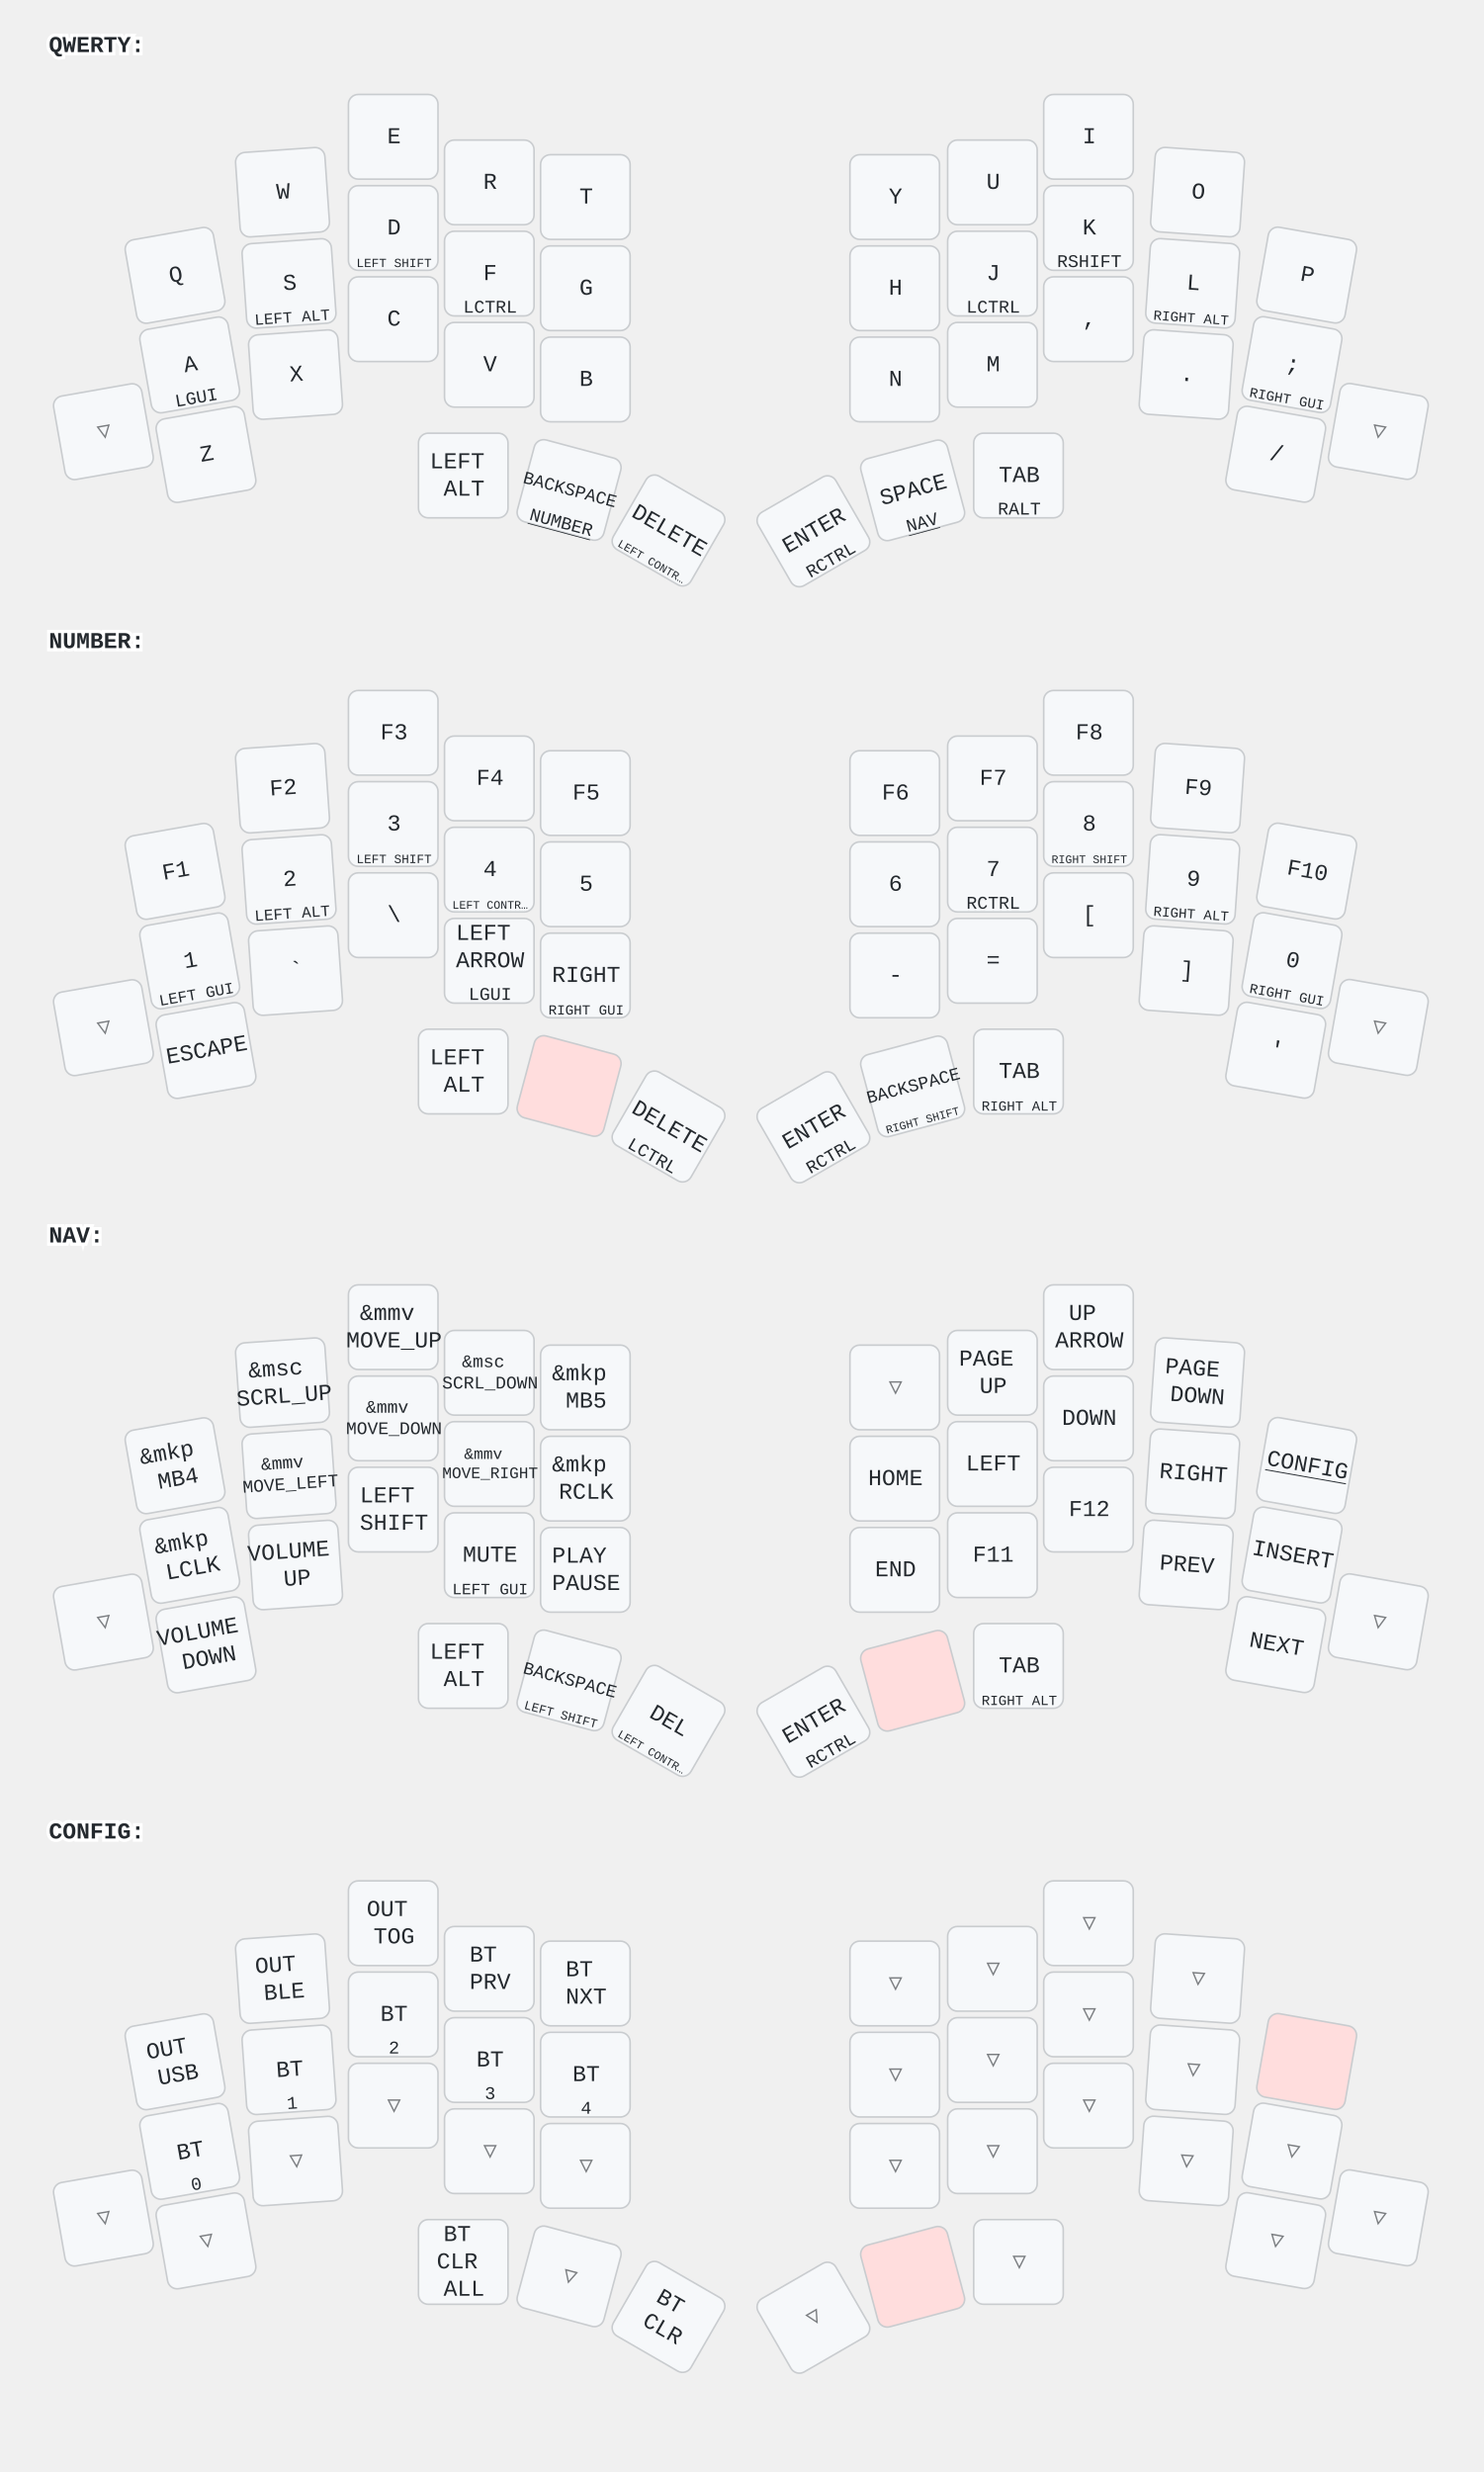
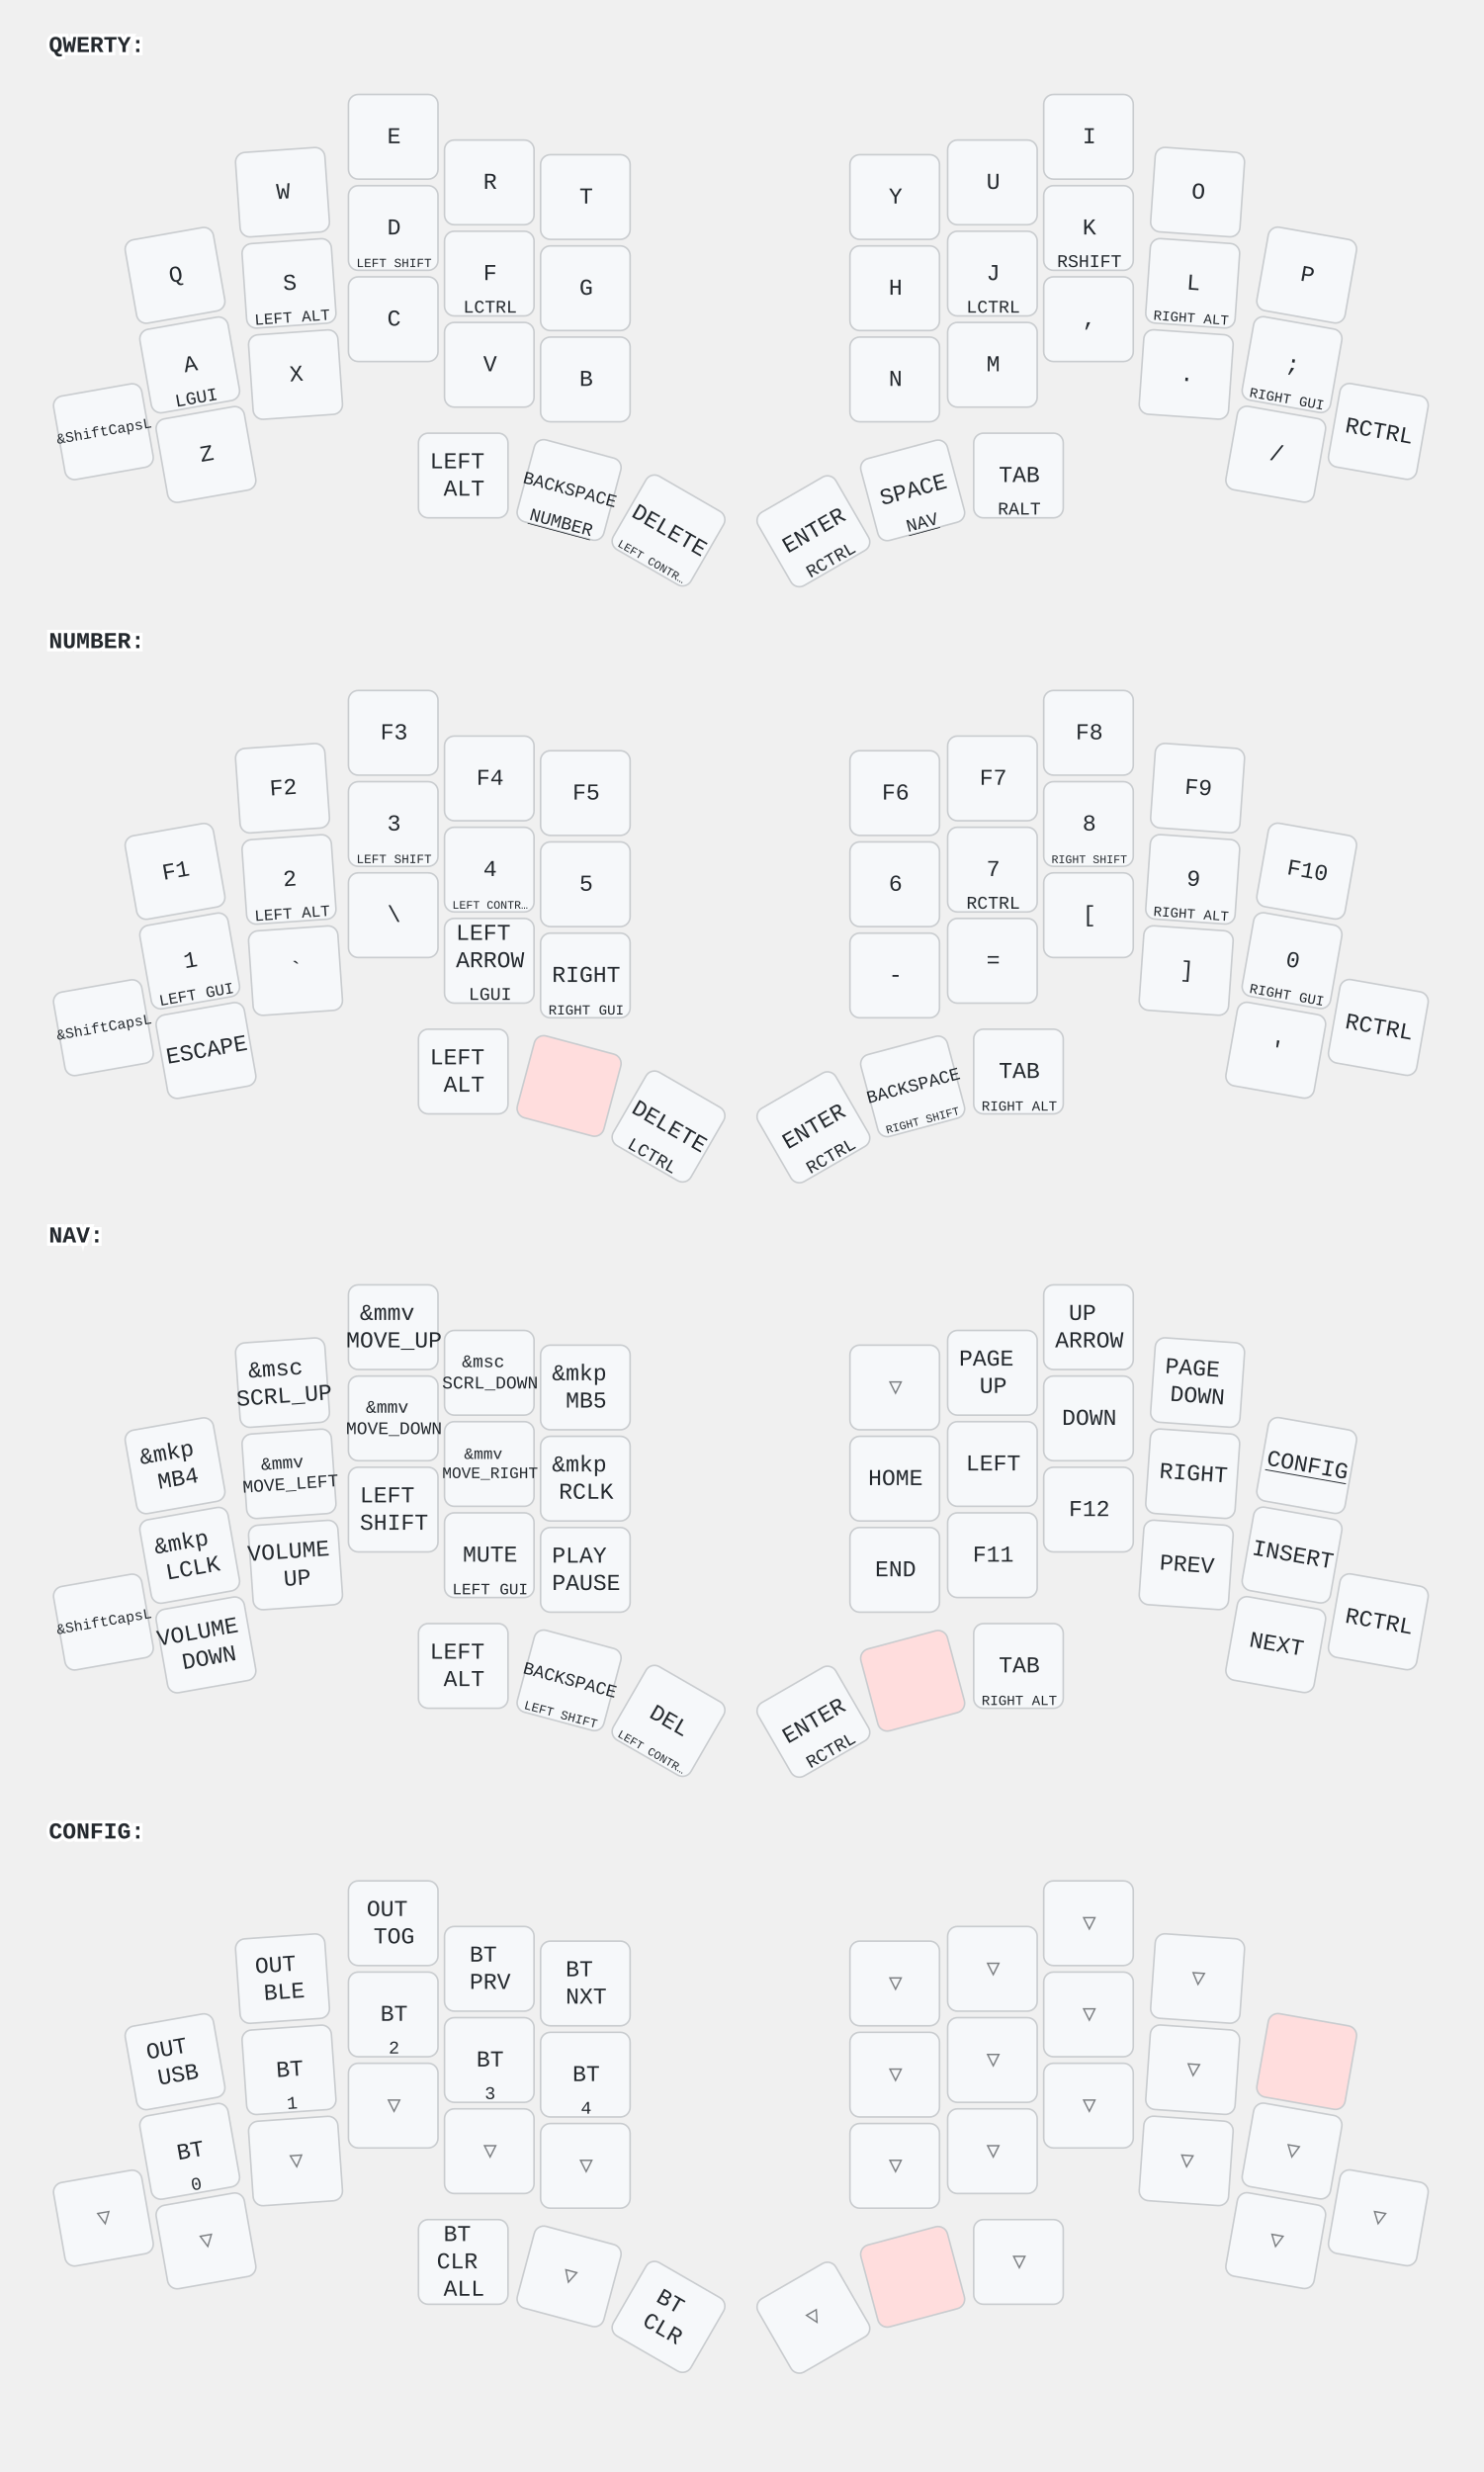
<svg xmlns="http://www.w3.org/2000/svg" width="911" height="1518" viewBox="0 0 911 1518" class="keymap">
  <style>/* inherit to force styles through use tags */
svg path {
    fill: inherit;
}

/* font and background color specifications */
svg.keymap {
    font-family: SFMono-Regular,Consolas,Liberation Mono,Menlo,monospace;
    font-size: 14px;
    font-kerning: normal;
    text-rendering: optimizeLegibility;
    fill: #24292e;
}

/* default key styling */
rect.key {
    fill: #f6f8fa;
}

rect.key, rect.combo {
    stroke: #c9cccf;
    stroke-width: 1;
}

/* default key side styling, only used is draw_key_sides is set */
rect.side {
    filter: brightness(90%);
}

/* color accent for combo boxes */
rect.combo, rect.combo-separate {
    fill: #cdf;
}

/* color accent for held keys */
rect.held, rect.combo.held {
    fill: #fdd;
}

/* color accent for ghost (optional) keys */
rect.ghost, rect.combo.ghost {
    stroke-dasharray: 4, 4;
    stroke-width: 2;
}

text {
    text-anchor: middle;
    dominant-baseline: middle;
}

/* styling for layer labels */
text.label {
    font-weight: bold;
    text-anchor: start;
    stroke: white;
    stroke-width: 4;
    paint-order: stroke;
}

/* styling for optional footer */
text.footer {
    text-anchor: end;
    dominant-baseline: auto;
    stroke: white;
    stroke-width: 4;
    paint-order: stroke;
}

/* styling for combo tap, and key non-tap label text */
text.combo, text.hold, text.shifted, text.left, text.right {
    font-size: 11px;
}

text.hold {
    text-anchor: middle;
    dominant-baseline: auto;
}

text.shifted {
    text-anchor: middle;
    dominant-baseline: hanging;
}

text.left {
    text-anchor: start;
}

text.right {
    text-anchor: end;
}

text.layer-activator {
    text-decoration: underline;
}

/* styling for hold/shifted label text in combo box */
text.combo.hold, text.combo.shifted, text.combo.left, text.combo.right {
    font-size: 8px;
}

/* lighter symbol for transparent keys */
text.trans {
    fill: #7b7e81;
}

/* styling for combo dendrons */
path.combo {
    stroke-width: 1;
    stroke: gray;
    fill: none;
}

/* Start Tabler Icons Cleanup */
/* cannot use height/width with glyphs */
.icon-tabler &gt; path {
    fill: inherit;
    stroke: inherit;
    stroke-width: 2;
}
/* hide tabler's default box */
.icon-tabler &gt; path[stroke="none"][fill="none"] {
    visibility: hidden;
}
/* End Tabler Icons Cleanup */
</style>
  <g transform="translate(30, 0)" class="layer-QWERTY">
    <text x="0" y="28" class="label" id="QWERTY">QWERTY:</text>
    <g transform="translate(0, 56)">
      <g transform="translate(78, 113) rotate(-10.0)" class="key keypos-0">
        <rect rx="6" ry="6" x="-28" y="-26" width="55" height="52" class="key" />
        <text x="0" y="0" class="key tap">Q</text>
      </g>
      <g transform="translate(144, 62) rotate(-4.0)" class="key keypos-1">
        <rect rx="6" ry="6" x="-28" y="-26" width="55" height="52" class="key" />
        <text x="0" y="0" class="key tap">W</text>
      </g>
      <g transform="translate(212, 28)" class="key keypos-2">
        <rect rx="6" ry="6" x="-28" y="-26" width="55" height="52" class="key" />
        <text x="0" y="0" class="key tap">E</text>
      </g>
      <g transform="translate(271, 56)" class="key keypos-3">
        <rect rx="6" ry="6" x="-28" y="-26" width="55" height="52" class="key" />
        <text x="0" y="0" class="key tap">R</text>
      </g>
      <g transform="translate(330, 65)" class="key keypos-4">
        <rect rx="6" ry="6" x="-28" y="-26" width="55" height="52" class="key" />
        <text x="0" y="0" class="key tap">T</text>
      </g>
      <g transform="translate(520, 65)" class="key keypos-5">
        <rect rx="6" ry="6" x="-28" y="-26" width="55" height="52" class="key" />
        <text x="0" y="0" class="key tap">Y</text>
      </g>
      <g transform="translate(580, 56)" class="key keypos-6">
        <rect rx="6" ry="6" x="-28" y="-26" width="55" height="52" class="key" />
        <text x="0" y="0" class="key tap">U</text>
      </g>
      <g transform="translate(639, 28)" class="key keypos-7">
        <rect rx="6" ry="6" x="-28" y="-26" width="55" height="52" class="key" />
        <text x="0" y="0" class="key tap">I</text>
      </g>
      <g transform="translate(706, 62) rotate(4.0)" class="key keypos-8">
        <rect rx="6" ry="6" x="-28" y="-26" width="55" height="52" class="key" />
        <text x="0" y="0" class="key tap">O</text>
      </g>
      <g transform="translate(773, 113) rotate(10.0)" class="key keypos-9">
        <rect rx="6" ry="6" x="-28" y="-26" width="55" height="52" class="key" />
        <text x="0" y="0" class="key tap">P</text>
      </g>
      <g transform="translate(87, 168) rotate(-10.0)" class="key keypos-10">
        <rect rx="6" ry="6" x="-28" y="-26" width="55" height="52" class="key" />
        <text x="0" y="0" class="key tap">A</text>
        <text x="0" y="24" class="key hold">LGUI</text>
      </g>
      <g transform="translate(148, 118) rotate(-4.0)" class="key keypos-11">
        <rect rx="6" ry="6" x="-28" y="-26" width="55" height="52" class="key" />
        <text x="0" y="0" class="key tap">S</text>
        <text x="0" y="24" class="key hold">
          <tspan style="font-size: 88%">LEFT ALT</tspan>
        </text>
      </g>
      <g transform="translate(212, 84)" class="key keypos-12">
        <rect rx="6" ry="6" x="-28" y="-26" width="55" height="52" class="key" />
        <text x="0" y="0" class="key tap">D</text>
        <text x="0" y="24" class="key hold">
          <tspan style="font-size: 70%">LEFT SHIFT</tspan>
        </text>
      </g>
      <g transform="translate(271, 112)" class="key keypos-13">
        <rect rx="6" ry="6" x="-28" y="-26" width="55" height="52" class="key" />
        <text x="0" y="0" class="key tap">F</text>
        <text x="0" y="24" class="key hold">LCTRL</text>
      </g>
      <g transform="translate(330, 121)" class="key keypos-14">
        <rect rx="6" ry="6" x="-28" y="-26" width="55" height="52" class="key" />
        <text x="0" y="0" class="key tap">G</text>
      </g>
      <g transform="translate(520, 121)" class="key keypos-15">
        <rect rx="6" ry="6" x="-28" y="-26" width="55" height="52" class="key" />
        <text x="0" y="0" class="key tap">H</text>
      </g>
      <g transform="translate(580, 112)" class="key keypos-16">
        <rect rx="6" ry="6" x="-28" y="-26" width="55" height="52" class="key" />
        <text x="0" y="0" class="key tap">J</text>
        <text x="0" y="24" class="key hold">LCTRL</text>
      </g>
      <g transform="translate(639, 84)" class="key keypos-17">
        <rect rx="6" ry="6" x="-28" y="-26" width="55" height="52" class="key" />
        <text x="0" y="0" class="key tap">K</text>
        <text x="0" y="24" class="key hold">RSHIFT</text>
      </g>
      <g transform="translate(703, 118) rotate(4.0)" class="key keypos-18">
        <rect rx="6" ry="6" x="-28" y="-26" width="55" height="52" class="key" />
        <text x="0" y="0" class="key tap">L</text>
        <text x="0" y="24" class="key hold">
          <tspan style="font-size: 78%">RIGHT ALT</tspan>
        </text>
      </g>
      <g transform="translate(764, 168) rotate(10.0)" class="key keypos-19">
        <rect rx="6" ry="6" x="-28" y="-26" width="55" height="52" class="key" />
        <text x="0" y="0" class="key tap">;</text>
        <text x="0" y="24" class="key hold">
          <tspan style="font-size: 78%">RIGHT GUI</tspan>
        </text>
      </g>
-       <g transform="translate(34, 209) rotate(-10.0)" class="key trans keypos-20">
-         <rect rx="6" ry="6" x="-28" y="-26" width="55" height="52" class="key trans" />
-         <text x="0" y="0" class="key trans tap">▽</text>
+       <g transform="translate(34, 209) rotate(-10.0)" class="key keypos-20">
+         <rect rx="6" ry="6" x="-28" y="-26" width="55" height="52" class="key" />
+         <text x="0" y="0" class="key tap">
+           <tspan style="font-size: 64%">&amp;ShiftCapsL</tspan>
+         </text>
      </g>
      <g transform="translate(97, 223) rotate(-10.0)" class="key keypos-21">
        <rect rx="6" ry="6" x="-28" y="-26" width="55" height="52" class="key" />
        <text x="0" y="0" class="key tap">Z</text>
      </g>
      <g transform="translate(152, 174) rotate(-4.0)" class="key keypos-22">
        <rect rx="6" ry="6" x="-28" y="-26" width="55" height="52" class="key" />
        <text x="0" y="0" class="key tap">X</text>
      </g>
      <g transform="translate(212, 140)" class="key keypos-23">
        <rect rx="6" ry="6" x="-28" y="-26" width="55" height="52" class="key" />
        <text x="0" y="0" class="key tap">C</text>
      </g>
      <g transform="translate(271, 168)" class="key keypos-24">
        <rect rx="6" ry="6" x="-28" y="-26" width="55" height="52" class="key" />
        <text x="0" y="0" class="key tap">V</text>
      </g>
      <g transform="translate(330, 177)" class="key keypos-25">
        <rect rx="6" ry="6" x="-28" y="-26" width="55" height="52" class="key" />
        <text x="0" y="0" class="key tap">B</text>
      </g>
      <g transform="translate(520, 177)" class="key keypos-26">
        <rect rx="6" ry="6" x="-28" y="-26" width="55" height="52" class="key" />
        <text x="0" y="0" class="key tap">N</text>
      </g>
      <g transform="translate(580, 168)" class="key keypos-27">
        <rect rx="6" ry="6" x="-28" y="-26" width="55" height="52" class="key" />
        <text x="0" y="0" class="key tap">M</text>
      </g>
      <g transform="translate(639, 140)" class="key keypos-28">
        <rect rx="6" ry="6" x="-28" y="-26" width="55" height="52" class="key" />
        <text x="0" y="0" class="key tap">,</text>
      </g>
      <g transform="translate(699, 174) rotate(4.0)" class="key keypos-29">
        <rect rx="6" ry="6" x="-28" y="-26" width="55" height="52" class="key" />
        <text x="0" y="0" class="key tap">.</text>
      </g>
      <g transform="translate(754, 223) rotate(10.0)" class="key keypos-30">
        <rect rx="6" ry="6" x="-28" y="-26" width="55" height="52" class="key" />
        <text x="0" y="0" class="key tap">/</text>
      </g>
-       <g transform="translate(817, 209) rotate(10.0)" class="key trans keypos-31">
-         <rect rx="6" ry="6" x="-28" y="-26" width="55" height="52" class="key trans" />
-         <text x="0" y="0" class="key trans tap">▽</text>
+       <g transform="translate(817, 209) rotate(10.0)" class="key keypos-31">
+         <rect rx="6" ry="6" x="-28" y="-26" width="55" height="52" class="key" />
+         <text x="0" y="0" class="key tap">RCTRL</text>
      </g>
      <g transform="translate(255, 236)" class="key keypos-32">
        <rect rx="6" ry="6" x="-28" y="-26" width="55" height="52" class="key" />
        <text x="0" y="0" class="key tap">
          <tspan x="0" dy="-0.6em">LEFT</tspan>
          <tspan x="0" dy="1.2em">ALT</tspan>
        </text>
      </g>
      <g transform="translate(320, 245) rotate(15.0)" class="key keypos-33">
        <rect rx="6" ry="6" x="-28" y="-26" width="55" height="52" class="key" />
        <text x="0" y="0" class="key tap">
          <tspan style="font-size: 78%">BACKSPACE</tspan>
        </text>
        <a href="#NUMBER">
          <text x="0" y="24" class="key hold layer-activator">NUMBER</text>
        </a>
      </g>
      <g transform="translate(381, 270) rotate(30.0)" class="key keypos-34">
        <rect rx="6" ry="6" x="-28" y="-26" width="55" height="52" class="key" />
        <text x="0" y="0" class="key tap">DELETE</text>
        <text x="0" y="24" class="key hold">
          <tspan style="font-size: 64%">LEFT CONTR…</tspan>
        </text>
      </g>
      <g transform="translate(470, 270) rotate(-30.0)" class="key keypos-35">
        <rect rx="6" ry="6" x="-28" y="-26" width="55" height="52" class="key" />
        <text x="0" y="0" class="key tap">ENTER</text>
        <text x="0" y="24" class="key hold">RCTRL</text>
      </g>
      <g transform="translate(531, 245) rotate(-15.0)" class="key keypos-36">
        <rect rx="6" ry="6" x="-28" y="-26" width="55" height="52" class="key" />
        <text x="0" y="0" class="key tap">SPACE</text>
        <a href="#NAV">
          <text x="0" y="24" class="key hold layer-activator">NAV</text>
        </a>
      </g>
      <g transform="translate(596, 236)" class="key keypos-37">
        <rect rx="6" ry="6" x="-28" y="-26" width="55" height="52" class="key" />
        <text x="0" y="0" class="key tap">TAB</text>
        <text x="0" y="24" class="key hold">RALT</text>
      </g>
    </g>
  </g>
  <g transform="translate(30, 366)" class="layer-NUMBER">
    <text x="0" y="28" class="label" id="NUMBER">NUMBER:</text>
    <g transform="translate(0, 56)">
      <g transform="translate(78, 113) rotate(-10.0)" class="key keypos-0">
        <rect rx="6" ry="6" x="-28" y="-26" width="55" height="52" class="key" />
        <text x="0" y="0" class="key tap">F1</text>
      </g>
      <g transform="translate(144, 62) rotate(-4.0)" class="key keypos-1">
        <rect rx="6" ry="6" x="-28" y="-26" width="55" height="52" class="key" />
        <text x="0" y="0" class="key tap">F2</text>
      </g>
      <g transform="translate(212, 28)" class="key keypos-2">
        <rect rx="6" ry="6" x="-28" y="-26" width="55" height="52" class="key" />
        <text x="0" y="0" class="key tap">F3</text>
      </g>
      <g transform="translate(271, 56)" class="key keypos-3">
        <rect rx="6" ry="6" x="-28" y="-26" width="55" height="52" class="key" />
        <text x="0" y="0" class="key tap">F4</text>
      </g>
      <g transform="translate(330, 65)" class="key keypos-4">
        <rect rx="6" ry="6" x="-28" y="-26" width="55" height="52" class="key" />
        <text x="0" y="0" class="key tap">F5</text>
      </g>
      <g transform="translate(520, 65)" class="key keypos-5">
        <rect rx="6" ry="6" x="-28" y="-26" width="55" height="52" class="key" />
        <text x="0" y="0" class="key tap">F6</text>
      </g>
      <g transform="translate(580, 56)" class="key keypos-6">
        <rect rx="6" ry="6" x="-28" y="-26" width="55" height="52" class="key" />
        <text x="0" y="0" class="key tap">F7</text>
      </g>
      <g transform="translate(639, 28)" class="key keypos-7">
        <rect rx="6" ry="6" x="-28" y="-26" width="55" height="52" class="key" />
        <text x="0" y="0" class="key tap">F8</text>
      </g>
      <g transform="translate(706, 62) rotate(4.0)" class="key keypos-8">
        <rect rx="6" ry="6" x="-28" y="-26" width="55" height="52" class="key" />
        <text x="0" y="0" class="key tap">F9</text>
      </g>
      <g transform="translate(773, 113) rotate(10.0)" class="key keypos-9">
        <rect rx="6" ry="6" x="-28" y="-26" width="55" height="52" class="key" />
        <text x="0" y="0" class="key tap">F10</text>
      </g>
      <g transform="translate(87, 168) rotate(-10.0)" class="key keypos-10">
        <rect rx="6" ry="6" x="-28" y="-26" width="55" height="52" class="key" />
        <text x="0" y="0" class="key tap">1</text>
        <text x="0" y="24" class="key hold">
          <tspan style="font-size: 88%">LEFT GUI</tspan>
        </text>
      </g>
      <g transform="translate(148, 118) rotate(-4.0)" class="key keypos-11">
        <rect rx="6" ry="6" x="-28" y="-26" width="55" height="52" class="key" />
        <text x="0" y="0" class="key tap">2</text>
        <text x="0" y="24" class="key hold">
          <tspan style="font-size: 88%">LEFT ALT</tspan>
        </text>
      </g>
      <g transform="translate(212, 84)" class="key keypos-12">
        <rect rx="6" ry="6" x="-28" y="-26" width="55" height="52" class="key" />
        <text x="0" y="0" class="key tap">3</text>
        <text x="0" y="24" class="key hold">
          <tspan style="font-size: 70%">LEFT SHIFT</tspan>
        </text>
      </g>
      <g transform="translate(271, 112)" class="key keypos-13">
        <rect rx="6" ry="6" x="-28" y="-26" width="55" height="52" class="key" />
        <text x="0" y="0" class="key tap">4</text>
        <text x="0" y="24" class="key hold">
          <tspan style="font-size: 64%">LEFT CONTR…</tspan>
        </text>
      </g>
      <g transform="translate(330, 121)" class="key keypos-14">
        <rect rx="6" ry="6" x="-28" y="-26" width="55" height="52" class="key" />
        <text x="0" y="0" class="key tap">5</text>
      </g>
      <g transform="translate(520, 121)" class="key keypos-15">
        <rect rx="6" ry="6" x="-28" y="-26" width="55" height="52" class="key" />
        <text x="0" y="0" class="key tap">6</text>
      </g>
      <g transform="translate(580, 112)" class="key keypos-16">
        <rect rx="6" ry="6" x="-28" y="-26" width="55" height="52" class="key" />
        <text x="0" y="0" class="key tap">7</text>
        <text x="0" y="24" class="key hold">RCTRL</text>
      </g>
      <g transform="translate(639, 84)" class="key keypos-17">
        <rect rx="6" ry="6" x="-28" y="-26" width="55" height="52" class="key" />
        <text x="0" y="0" class="key tap">8</text>
        <text x="0" y="24" class="key hold">
          <tspan style="font-size: 64%">RIGHT SHIFT</tspan>
        </text>
      </g>
      <g transform="translate(703, 118) rotate(4.0)" class="key keypos-18">
        <rect rx="6" ry="6" x="-28" y="-26" width="55" height="52" class="key" />
        <text x="0" y="0" class="key tap">9</text>
        <text x="0" y="24" class="key hold">
          <tspan style="font-size: 78%">RIGHT ALT</tspan>
        </text>
      </g>
      <g transform="translate(764, 168) rotate(10.0)" class="key keypos-19">
        <rect rx="6" ry="6" x="-28" y="-26" width="55" height="52" class="key" />
        <text x="0" y="0" class="key tap">0</text>
        <text x="0" y="24" class="key hold">
          <tspan style="font-size: 78%">RIGHT GUI</tspan>
        </text>
      </g>
-       <g transform="translate(34, 209) rotate(-10.0)" class="key trans keypos-20">
-         <rect rx="6" ry="6" x="-28" y="-26" width="55" height="52" class="key trans" />
-         <text x="0" y="0" class="key trans tap">▽</text>
+       <g transform="translate(34, 209) rotate(-10.0)" class="key keypos-20">
+         <rect rx="6" ry="6" x="-28" y="-26" width="55" height="52" class="key" />
+         <text x="0" y="0" class="key tap">
+           <tspan style="font-size: 64%">&amp;ShiftCapsL</tspan>
+         </text>
      </g>
      <g transform="translate(97, 223) rotate(-10.0)" class="key keypos-21">
        <rect rx="6" ry="6" x="-28" y="-26" width="55" height="52" class="key" />
        <text x="0" y="0" class="key tap">ESCAPE</text>
      </g>
      <g transform="translate(152, 174) rotate(-4.0)" class="key keypos-22">
        <rect rx="6" ry="6" x="-28" y="-26" width="55" height="52" class="key" />
        <text x="0" y="0" class="key tap">`</text>
      </g>
      <g transform="translate(212, 140)" class="key keypos-23">
        <rect rx="6" ry="6" x="-28" y="-26" width="55" height="52" class="key" />
        <text x="0" y="0" class="key tap">\</text>
      </g>
      <g transform="translate(271, 168)" class="key keypos-24">
        <rect rx="6" ry="6" x="-28" y="-26" width="55" height="52" class="key" />
        <text x="0" y="0" class="key tap">
          <tspan x="0" dy="-1.2em">LEFT</tspan>
          <tspan x="0" dy="1.2em">ARROW</tspan>
        </text>
        <text x="0" y="24" class="key hold">LGUI</text>
      </g>
      <g transform="translate(330, 177)" class="key keypos-25">
        <rect rx="6" ry="6" x="-28" y="-26" width="55" height="52" class="key" />
        <text x="0" y="0" class="key tap">RIGHT</text>
        <text x="0" y="24" class="key hold">
          <tspan style="font-size: 78%">RIGHT GUI</tspan>
        </text>
      </g>
      <g transform="translate(520, 177)" class="key keypos-26">
        <rect rx="6" ry="6" x="-28" y="-26" width="55" height="52" class="key" />
        <text x="0" y="0" class="key tap">-</text>
      </g>
      <g transform="translate(580, 168)" class="key keypos-27">
        <rect rx="6" ry="6" x="-28" y="-26" width="55" height="52" class="key" />
        <text x="0" y="0" class="key tap">=</text>
      </g>
      <g transform="translate(639, 140)" class="key keypos-28">
        <rect rx="6" ry="6" x="-28" y="-26" width="55" height="52" class="key" />
        <text x="0" y="0" class="key tap">[</text>
      </g>
      <g transform="translate(699, 174) rotate(4.0)" class="key keypos-29">
        <rect rx="6" ry="6" x="-28" y="-26" width="55" height="52" class="key" />
        <text x="0" y="0" class="key tap">]</text>
      </g>
      <g transform="translate(754, 223) rotate(10.0)" class="key keypos-30">
        <rect rx="6" ry="6" x="-28" y="-26" width="55" height="52" class="key" />
        <text x="0" y="0" class="key tap">'</text>
      </g>
-       <g transform="translate(817, 209) rotate(10.0)" class="key trans keypos-31">
-         <rect rx="6" ry="6" x="-28" y="-26" width="55" height="52" class="key trans" />
-         <text x="0" y="0" class="key trans tap">▽</text>
+       <g transform="translate(817, 209) rotate(10.0)" class="key keypos-31">
+         <rect rx="6" ry="6" x="-28" y="-26" width="55" height="52" class="key" />
+         <text x="0" y="0" class="key tap">RCTRL</text>
      </g>
      <g transform="translate(255, 236)" class="key keypos-32">
        <rect rx="6" ry="6" x="-28" y="-26" width="55" height="52" class="key" />
        <text x="0" y="0" class="key tap">
          <tspan x="0" dy="-0.6em">LEFT</tspan>
          <tspan x="0" dy="1.2em">ALT</tspan>
        </text>
      </g>
      <g transform="translate(320, 245) rotate(15.0)" class="key held keypos-33">
        <rect rx="6" ry="6" x="-28" y="-26" width="55" height="52" class="key held" />
      </g>
      <g transform="translate(381, 270) rotate(30.0)" class="key keypos-34">
        <rect rx="6" ry="6" x="-28" y="-26" width="55" height="52" class="key" />
        <text x="0" y="0" class="key tap">DELETE</text>
        <text x="0" y="24" class="key hold">LCTRL</text>
      </g>
      <g transform="translate(470, 270) rotate(-30.0)" class="key keypos-35">
        <rect rx="6" ry="6" x="-28" y="-26" width="55" height="52" class="key" />
        <text x="0" y="0" class="key tap">ENTER</text>
        <text x="0" y="24" class="key hold">RCTRL</text>
      </g>
      <g transform="translate(531, 245) rotate(-15.0)" class="key keypos-36">
        <rect rx="6" ry="6" x="-28" y="-26" width="55" height="52" class="key" />
        <text x="0" y="0" class="key tap">
          <tspan style="font-size: 78%">BACKSPACE</tspan>
        </text>
        <text x="0" y="24" class="key hold">
          <tspan style="font-size: 64%">RIGHT SHIFT</tspan>
        </text>
      </g>
      <g transform="translate(596, 236)" class="key keypos-37">
        <rect rx="6" ry="6" x="-28" y="-26" width="55" height="52" class="key" />
        <text x="0" y="0" class="key tap">TAB</text>
        <text x="0" y="24" class="key hold">
          <tspan style="font-size: 78%">RIGHT ALT</tspan>
        </text>
      </g>
    </g>
  </g>
  <g transform="translate(30, 731)" class="layer-NAV">
    <text x="0" y="28" class="label" id="NAV">NAV:</text>
    <g transform="translate(0, 56)">
      <g transform="translate(78, 113) rotate(-10.0)" class="key keypos-0">
        <rect rx="6" ry="6" x="-28" y="-26" width="55" height="52" class="key" />
        <text x="0" y="0" class="key tap">
          <tspan x="0" dy="-0.6em">&amp;mkp</tspan>
          <tspan x="0" dy="1.2em">MB4</tspan>
        </text>
      </g>
      <g transform="translate(144, 62) rotate(-4.0)" class="key keypos-1">
        <rect rx="6" ry="6" x="-28" y="-26" width="55" height="52" class="key" />
        <text x="0" y="0" class="key tap">
          <tspan x="0" dy="-0.6em">&amp;msc</tspan>
          <tspan x="0" dy="1.2em">SCRL_UP</tspan>
        </text>
      </g>
      <g transform="translate(212, 28)" class="key keypos-2">
        <rect rx="6" ry="6" x="-28" y="-26" width="55" height="52" class="key" />
        <text x="0" y="0" class="key tap">
          <tspan x="0" dy="-0.6em">&amp;mmv</tspan>
          <tspan x="0" dy="1.2em">MOVE_UP</tspan>
        </text>
      </g>
      <g transform="translate(271, 56)" class="key keypos-3">
        <rect rx="6" ry="6" x="-28" y="-26" width="55" height="52" class="key" />
        <text x="0" y="0" class="key tap">
          <tspan x="0" dy="-0.6em" style="font-size: 78%">&amp;msc</tspan>
          <tspan x="0" dy="1.2em" style="font-size: 78%">SCRL_DOWN</tspan>
        </text>
      </g>
      <g transform="translate(330, 65)" class="key keypos-4">
        <rect rx="6" ry="6" x="-28" y="-26" width="55" height="52" class="key" />
        <text x="0" y="0" class="key tap">
          <tspan x="0" dy="-0.6em">&amp;mkp</tspan>
          <tspan x="0" dy="1.2em">MB5</tspan>
        </text>
      </g>
      <g transform="translate(520, 65)" class="key trans keypos-5">
        <rect rx="6" ry="6" x="-28" y="-26" width="55" height="52" class="key trans" />
        <text x="0" y="0" class="key trans tap">▽</text>
      </g>
      <g transform="translate(580, 56)" class="key keypos-6">
        <rect rx="6" ry="6" x="-28" y="-26" width="55" height="52" class="key" />
        <text x="0" y="0" class="key tap">
          <tspan x="0" dy="-0.6em">PAGE</tspan>
          <tspan x="0" dy="1.2em">UP</tspan>
        </text>
      </g>
      <g transform="translate(639, 28)" class="key keypos-7">
        <rect rx="6" ry="6" x="-28" y="-26" width="55" height="52" class="key" />
        <text x="0" y="0" class="key tap">
          <tspan x="0" dy="-0.6em">UP</tspan>
          <tspan x="0" dy="1.2em">ARROW</tspan>
        </text>
      </g>
      <g transform="translate(706, 62) rotate(4.0)" class="key keypos-8">
        <rect rx="6" ry="6" x="-28" y="-26" width="55" height="52" class="key" />
        <text x="0" y="0" class="key tap">
          <tspan x="0" dy="-0.6em">PAGE</tspan>
          <tspan x="0" dy="1.2em">DOWN</tspan>
        </text>
      </g>
      <g transform="translate(773, 113) rotate(10.0)" class="key keypos-9">
        <rect rx="6" ry="6" x="-28" y="-26" width="55" height="52" class="key" />
        <a href="#CONFIG">
          <text x="0" y="0" class="key tap layer-activator">CONFIG</text>
        </a>
      </g>
      <g transform="translate(87, 168) rotate(-10.0)" class="key keypos-10">
        <rect rx="6" ry="6" x="-28" y="-26" width="55" height="52" class="key" />
        <text x="0" y="0" class="key tap">
          <tspan x="0" dy="-0.6em">&amp;mkp</tspan>
          <tspan x="0" dy="1.2em">LCLK</tspan>
        </text>
      </g>
      <g transform="translate(148, 118) rotate(-4.0)" class="key keypos-11">
        <rect rx="6" ry="6" x="-28" y="-26" width="55" height="52" class="key" />
        <text x="0" y="0" class="key tap">
          <tspan x="0" dy="-0.6em" style="font-size: 78%">&amp;mmv</tspan>
          <tspan x="0" dy="1.2em" style="font-size: 78%">MOVE_LEFT</tspan>
        </text>
      </g>
      <g transform="translate(212, 84)" class="key keypos-12">
        <rect rx="6" ry="6" x="-28" y="-26" width="55" height="52" class="key" />
        <text x="0" y="0" class="key tap">
          <tspan x="0" dy="-0.6em" style="font-size: 78%">&amp;mmv</tspan>
          <tspan x="0" dy="1.2em" style="font-size: 78%">MOVE_DOWN</tspan>
        </text>
      </g>
      <g transform="translate(271, 112)" class="key keypos-13">
        <rect rx="6" ry="6" x="-28" y="-26" width="55" height="52" class="key" />
        <text x="0" y="0" class="key tap">
          <tspan x="0" dy="-0.6em" style="font-size: 70%">&amp;mmv</tspan>
          <tspan x="0" dy="1.2em" style="font-size: 70%">MOVE_RIGHT</tspan>
        </text>
      </g>
      <g transform="translate(330, 121)" class="key keypos-14">
        <rect rx="6" ry="6" x="-28" y="-26" width="55" height="52" class="key" />
        <text x="0" y="0" class="key tap">
          <tspan x="0" dy="-0.6em">&amp;mkp</tspan>
          <tspan x="0" dy="1.2em">RCLK</tspan>
        </text>
      </g>
      <g transform="translate(520, 121)" class="key keypos-15">
        <rect rx="6" ry="6" x="-28" y="-26" width="55" height="52" class="key" />
        <text x="0" y="0" class="key tap">HOME</text>
      </g>
      <g transform="translate(580, 112)" class="key keypos-16">
        <rect rx="6" ry="6" x="-28" y="-26" width="55" height="52" class="key" />
        <text x="0" y="0" class="key tap">LEFT</text>
      </g>
      <g transform="translate(639, 84)" class="key keypos-17">
        <rect rx="6" ry="6" x="-28" y="-26" width="55" height="52" class="key" />
        <text x="0" y="0" class="key tap">DOWN</text>
      </g>
      <g transform="translate(703, 118) rotate(4.0)" class="key keypos-18">
        <rect rx="6" ry="6" x="-28" y="-26" width="55" height="52" class="key" />
        <text x="0" y="0" class="key tap">RIGHT</text>
      </g>
      <g transform="translate(764, 168) rotate(10.0)" class="key keypos-19">
        <rect rx="6" ry="6" x="-28" y="-26" width="55" height="52" class="key" />
        <text x="0" y="0" class="key tap">INSERT</text>
      </g>
-       <g transform="translate(34, 209) rotate(-10.0)" class="key trans keypos-20">
-         <rect rx="6" ry="6" x="-28" y="-26" width="55" height="52" class="key trans" />
-         <text x="0" y="0" class="key trans tap">▽</text>
+       <g transform="translate(34, 209) rotate(-10.0)" class="key keypos-20">
+         <rect rx="6" ry="6" x="-28" y="-26" width="55" height="52" class="key" />
+         <text x="0" y="0" class="key tap">
+           <tspan style="font-size: 64%">&amp;ShiftCapsL</tspan>
+         </text>
      </g>
      <g transform="translate(97, 223) rotate(-10.0)" class="key keypos-21">
        <rect rx="6" ry="6" x="-28" y="-26" width="55" height="52" class="key" />
        <text x="0" y="0" class="key tap">
          <tspan x="0" dy="-0.6em">VOLUME</tspan>
          <tspan x="0" dy="1.2em">DOWN</tspan>
        </text>
      </g>
      <g transform="translate(152, 174) rotate(-4.0)" class="key keypos-22">
        <rect rx="6" ry="6" x="-28" y="-26" width="55" height="52" class="key" />
        <text x="0" y="0" class="key tap">
          <tspan x="0" dy="-0.6em">VOLUME</tspan>
          <tspan x="0" dy="1.2em">UP</tspan>
        </text>
      </g>
      <g transform="translate(212, 140)" class="key keypos-23">
        <rect rx="6" ry="6" x="-28" y="-26" width="55" height="52" class="key" />
        <text x="0" y="0" class="key tap">
          <tspan x="0" dy="-0.6em">LEFT</tspan>
          <tspan x="0" dy="1.2em">SHIFT</tspan>
        </text>
      </g>
      <g transform="translate(271, 168)" class="key keypos-24">
        <rect rx="6" ry="6" x="-28" y="-26" width="55" height="52" class="key" />
        <text x="0" y="0" class="key tap">MUTE</text>
        <text x="0" y="24" class="key hold">
          <tspan style="font-size: 88%">LEFT GUI</tspan>
        </text>
      </g>
      <g transform="translate(330, 177)" class="key keypos-25">
        <rect rx="6" ry="6" x="-28" y="-26" width="55" height="52" class="key" />
        <text x="0" y="0" class="key tap">
          <tspan x="0" dy="-0.6em">PLAY</tspan>
          <tspan x="0" dy="1.2em">PAUSE</tspan>
        </text>
      </g>
      <g transform="translate(520, 177)" class="key keypos-26">
        <rect rx="6" ry="6" x="-28" y="-26" width="55" height="52" class="key" />
        <text x="0" y="0" class="key tap">END</text>
      </g>
      <g transform="translate(580, 168)" class="key keypos-27">
        <rect rx="6" ry="6" x="-28" y="-26" width="55" height="52" class="key" />
        <text x="0" y="0" class="key tap">F11</text>
      </g>
      <g transform="translate(639, 140)" class="key keypos-28">
        <rect rx="6" ry="6" x="-28" y="-26" width="55" height="52" class="key" />
        <text x="0" y="0" class="key tap">F12</text>
      </g>
      <g transform="translate(699, 174) rotate(4.0)" class="key keypos-29">
        <rect rx="6" ry="6" x="-28" y="-26" width="55" height="52" class="key" />
        <text x="0" y="0" class="key tap">PREV</text>
      </g>
      <g transform="translate(754, 223) rotate(10.0)" class="key keypos-30">
        <rect rx="6" ry="6" x="-28" y="-26" width="55" height="52" class="key" />
        <text x="0" y="0" class="key tap">NEXT</text>
      </g>
-       <g transform="translate(817, 209) rotate(10.0)" class="key trans keypos-31">
-         <rect rx="6" ry="6" x="-28" y="-26" width="55" height="52" class="key trans" />
-         <text x="0" y="0" class="key trans tap">▽</text>
+       <g transform="translate(817, 209) rotate(10.0)" class="key keypos-31">
+         <rect rx="6" ry="6" x="-28" y="-26" width="55" height="52" class="key" />
+         <text x="0" y="0" class="key tap">RCTRL</text>
      </g>
      <g transform="translate(255, 236)" class="key keypos-32">
        <rect rx="6" ry="6" x="-28" y="-26" width="55" height="52" class="key" />
        <text x="0" y="0" class="key tap">
          <tspan x="0" dy="-0.6em">LEFT</tspan>
          <tspan x="0" dy="1.2em">ALT</tspan>
        </text>
      </g>
      <g transform="translate(320, 245) rotate(15.0)" class="key keypos-33">
        <rect rx="6" ry="6" x="-28" y="-26" width="55" height="52" class="key" />
        <text x="0" y="0" class="key tap">
          <tspan style="font-size: 78%">BACKSPACE</tspan>
        </text>
        <text x="0" y="24" class="key hold">
          <tspan style="font-size: 70%">LEFT SHIFT</tspan>
        </text>
      </g>
      <g transform="translate(381, 270) rotate(30.0)" class="key keypos-34">
        <rect rx="6" ry="6" x="-28" y="-26" width="55" height="52" class="key" />
        <text x="0" y="0" class="key tap">DEL</text>
        <text x="0" y="24" class="key hold">
          <tspan style="font-size: 64%">LEFT CONTR…</tspan>
        </text>
      </g>
      <g transform="translate(470, 270) rotate(-30.0)" class="key keypos-35">
        <rect rx="6" ry="6" x="-28" y="-26" width="55" height="52" class="key" />
        <text x="0" y="0" class="key tap">ENTER</text>
        <text x="0" y="24" class="key hold">RCTRL</text>
      </g>
      <g transform="translate(531, 245) rotate(-15.0)" class="key held keypos-36">
        <rect rx="6" ry="6" x="-28" y="-26" width="55" height="52" class="key held" />
      </g>
      <g transform="translate(596, 236)" class="key keypos-37">
        <rect rx="6" ry="6" x="-28" y="-26" width="55" height="52" class="key" />
        <text x="0" y="0" class="key tap">TAB</text>
        <text x="0" y="24" class="key hold">
          <tspan style="font-size: 78%">RIGHT ALT</tspan>
        </text>
      </g>
    </g>
  </g>
  <g transform="translate(30, 1097)" class="layer-CONFIG">
    <text x="0" y="28" class="label" id="CONFIG">CONFIG:</text>
    <g transform="translate(0, 56)">
      <g transform="translate(78, 113) rotate(-10.0)" class="key keypos-0">
        <rect rx="6" ry="6" x="-28" y="-26" width="55" height="52" class="key" />
        <text x="0" y="0" class="key tap">
          <tspan x="0" dy="-0.6em">OUT</tspan>
          <tspan x="0" dy="1.2em">USB</tspan>
        </text>
      </g>
      <g transform="translate(144, 62) rotate(-4.0)" class="key keypos-1">
        <rect rx="6" ry="6" x="-28" y="-26" width="55" height="52" class="key" />
        <text x="0" y="0" class="key tap">
          <tspan x="0" dy="-0.6em">OUT</tspan>
          <tspan x="0" dy="1.2em">BLE</tspan>
        </text>
      </g>
      <g transform="translate(212, 28)" class="key keypos-2">
        <rect rx="6" ry="6" x="-28" y="-26" width="55" height="52" class="key" />
        <text x="0" y="0" class="key tap">
          <tspan x="0" dy="-0.6em">OUT</tspan>
          <tspan x="0" dy="1.2em">TOG</tspan>
        </text>
      </g>
      <g transform="translate(271, 56)" class="key keypos-3">
        <rect rx="6" ry="6" x="-28" y="-26" width="55" height="52" class="key" />
        <text x="0" y="0" class="key tap">
          <tspan x="0" dy="-0.6em">BT</tspan>
          <tspan x="0" dy="1.2em">PRV</tspan>
        </text>
      </g>
      <g transform="translate(330, 65)" class="key keypos-4">
        <rect rx="6" ry="6" x="-28" y="-26" width="55" height="52" class="key" />
        <text x="0" y="0" class="key tap">
          <tspan x="0" dy="-0.6em">BT</tspan>
          <tspan x="0" dy="1.2em">NXT</tspan>
        </text>
      </g>
      <g transform="translate(520, 65)" class="key trans keypos-5">
        <rect rx="6" ry="6" x="-28" y="-26" width="55" height="52" class="key trans" />
        <text x="0" y="0" class="key trans tap">▽</text>
      </g>
      <g transform="translate(580, 56)" class="key trans keypos-6">
        <rect rx="6" ry="6" x="-28" y="-26" width="55" height="52" class="key trans" />
        <text x="0" y="0" class="key trans tap">▽</text>
      </g>
      <g transform="translate(639, 28)" class="key trans keypos-7">
        <rect rx="6" ry="6" x="-28" y="-26" width="55" height="52" class="key trans" />
        <text x="0" y="0" class="key trans tap">▽</text>
      </g>
      <g transform="translate(706, 62) rotate(4.0)" class="key trans keypos-8">
        <rect rx="6" ry="6" x="-28" y="-26" width="55" height="52" class="key trans" />
        <text x="0" y="0" class="key trans tap">▽</text>
      </g>
      <g transform="translate(773, 113) rotate(10.0)" class="key held keypos-9">
        <rect rx="6" ry="6" x="-28" y="-26" width="55" height="52" class="key held" />
      </g>
      <g transform="translate(87, 168) rotate(-10.0)" class="key keypos-10">
        <rect rx="6" ry="6" x="-28" y="-26" width="55" height="52" class="key" />
        <text x="0" y="0" class="key tap">BT</text>
        <text x="0" y="24" class="key hold">0</text>
      </g>
      <g transform="translate(148, 118) rotate(-4.0)" class="key keypos-11">
        <rect rx="6" ry="6" x="-28" y="-26" width="55" height="52" class="key" />
        <text x="0" y="0" class="key tap">BT</text>
        <text x="0" y="24" class="key hold">1</text>
      </g>
      <g transform="translate(212, 84)" class="key keypos-12">
        <rect rx="6" ry="6" x="-28" y="-26" width="55" height="52" class="key" />
        <text x="0" y="0" class="key tap">BT</text>
        <text x="0" y="24" class="key hold">2</text>
      </g>
      <g transform="translate(271, 112)" class="key keypos-13">
        <rect rx="6" ry="6" x="-28" y="-26" width="55" height="52" class="key" />
        <text x="0" y="0" class="key tap">BT</text>
        <text x="0" y="24" class="key hold">3</text>
      </g>
      <g transform="translate(330, 121)" class="key keypos-14">
        <rect rx="6" ry="6" x="-28" y="-26" width="55" height="52" class="key" />
        <text x="0" y="0" class="key tap">BT</text>
        <text x="0" y="24" class="key hold">4</text>
      </g>
      <g transform="translate(520, 121)" class="key trans keypos-15">
        <rect rx="6" ry="6" x="-28" y="-26" width="55" height="52" class="key trans" />
        <text x="0" y="0" class="key trans tap">▽</text>
      </g>
      <g transform="translate(580, 112)" class="key trans keypos-16">
        <rect rx="6" ry="6" x="-28" y="-26" width="55" height="52" class="key trans" />
        <text x="0" y="0" class="key trans tap">▽</text>
      </g>
      <g transform="translate(639, 84)" class="key trans keypos-17">
        <rect rx="6" ry="6" x="-28" y="-26" width="55" height="52" class="key trans" />
        <text x="0" y="0" class="key trans tap">▽</text>
      </g>
      <g transform="translate(703, 118) rotate(4.0)" class="key trans keypos-18">
        <rect rx="6" ry="6" x="-28" y="-26" width="55" height="52" class="key trans" />
        <text x="0" y="0" class="key trans tap">▽</text>
      </g>
      <g transform="translate(764, 168) rotate(10.0)" class="key trans keypos-19">
        <rect rx="6" ry="6" x="-28" y="-26" width="55" height="52" class="key trans" />
        <text x="0" y="0" class="key trans tap">▽</text>
      </g>
      <g transform="translate(34, 209) rotate(-10.0)" class="key trans keypos-20">
        <rect rx="6" ry="6" x="-28" y="-26" width="55" height="52" class="key trans" />
        <text x="0" y="0" class="key trans tap">▽</text>
      </g>
      <g transform="translate(97, 223) rotate(-10.0)" class="key trans keypos-21">
        <rect rx="6" ry="6" x="-28" y="-26" width="55" height="52" class="key trans" />
        <text x="0" y="0" class="key trans tap">▽</text>
      </g>
      <g transform="translate(152, 174) rotate(-4.0)" class="key trans keypos-22">
        <rect rx="6" ry="6" x="-28" y="-26" width="55" height="52" class="key trans" />
        <text x="0" y="0" class="key trans tap">▽</text>
      </g>
      <g transform="translate(212, 140)" class="key trans keypos-23">
        <rect rx="6" ry="6" x="-28" y="-26" width="55" height="52" class="key trans" />
        <text x="0" y="0" class="key trans tap">▽</text>
      </g>
      <g transform="translate(271, 168)" class="key trans keypos-24">
        <rect rx="6" ry="6" x="-28" y="-26" width="55" height="52" class="key trans" />
        <text x="0" y="0" class="key trans tap">▽</text>
      </g>
      <g transform="translate(330, 177)" class="key trans keypos-25">
        <rect rx="6" ry="6" x="-28" y="-26" width="55" height="52" class="key trans" />
        <text x="0" y="0" class="key trans tap">▽</text>
      </g>
      <g transform="translate(520, 177)" class="key trans keypos-26">
        <rect rx="6" ry="6" x="-28" y="-26" width="55" height="52" class="key trans" />
        <text x="0" y="0" class="key trans tap">▽</text>
      </g>
      <g transform="translate(580, 168)" class="key trans keypos-27">
        <rect rx="6" ry="6" x="-28" y="-26" width="55" height="52" class="key trans" />
        <text x="0" y="0" class="key trans tap">▽</text>
      </g>
      <g transform="translate(639, 140)" class="key trans keypos-28">
        <rect rx="6" ry="6" x="-28" y="-26" width="55" height="52" class="key trans" />
        <text x="0" y="0" class="key trans tap">▽</text>
      </g>
      <g transform="translate(699, 174) rotate(4.0)" class="key trans keypos-29">
        <rect rx="6" ry="6" x="-28" y="-26" width="55" height="52" class="key trans" />
        <text x="0" y="0" class="key trans tap">▽</text>
      </g>
      <g transform="translate(754, 223) rotate(10.0)" class="key trans keypos-30">
        <rect rx="6" ry="6" x="-28" y="-26" width="55" height="52" class="key trans" />
        <text x="0" y="0" class="key trans tap">▽</text>
      </g>
      <g transform="translate(817, 209) rotate(10.0)" class="key trans keypos-31">
        <rect rx="6" ry="6" x="-28" y="-26" width="55" height="52" class="key trans" />
        <text x="0" y="0" class="key trans tap">▽</text>
      </g>
      <g transform="translate(255, 236)" class="key keypos-32">
        <rect rx="6" ry="6" x="-28" y="-26" width="55" height="52" class="key" />
        <text x="0" y="0" class="key tap">
          <tspan x="0" dy="-1.2em">BT</tspan>
          <tspan x="0" dy="1.2em">CLR</tspan>
          <tspan x="0" dy="1.2em">ALL</tspan>
        </text>
      </g>
      <g transform="translate(320, 245) rotate(15.0)" class="key trans keypos-33">
        <rect rx="6" ry="6" x="-28" y="-26" width="55" height="52" class="key trans" />
        <text x="0" y="0" class="key trans tap">▽</text>
      </g>
      <g transform="translate(381, 270) rotate(30.0)" class="key keypos-34">
        <rect rx="6" ry="6" x="-28" y="-26" width="55" height="52" class="key" />
        <text x="0" y="0" class="key tap">
          <tspan x="0" dy="-0.6em">BT</tspan>
          <tspan x="0" dy="1.2em">CLR</tspan>
        </text>
      </g>
      <g transform="translate(470, 270) rotate(-30.0)" class="key trans keypos-35">
        <rect rx="6" ry="6" x="-28" y="-26" width="55" height="52" class="key trans" />
        <text x="0" y="0" class="key trans tap">▽</text>
      </g>
      <g transform="translate(531, 245) rotate(-15.0)" class="key held keypos-36">
        <rect rx="6" ry="6" x="-28" y="-26" width="55" height="52" class="key held" />
      </g>
      <g transform="translate(596, 236)" class="key trans keypos-37">
        <rect rx="6" ry="6" x="-28" y="-26" width="55" height="52" class="key trans" />
        <text x="0" y="0" class="key trans tap">▽</text>
      </g>
    </g>
  </g>
</svg>
